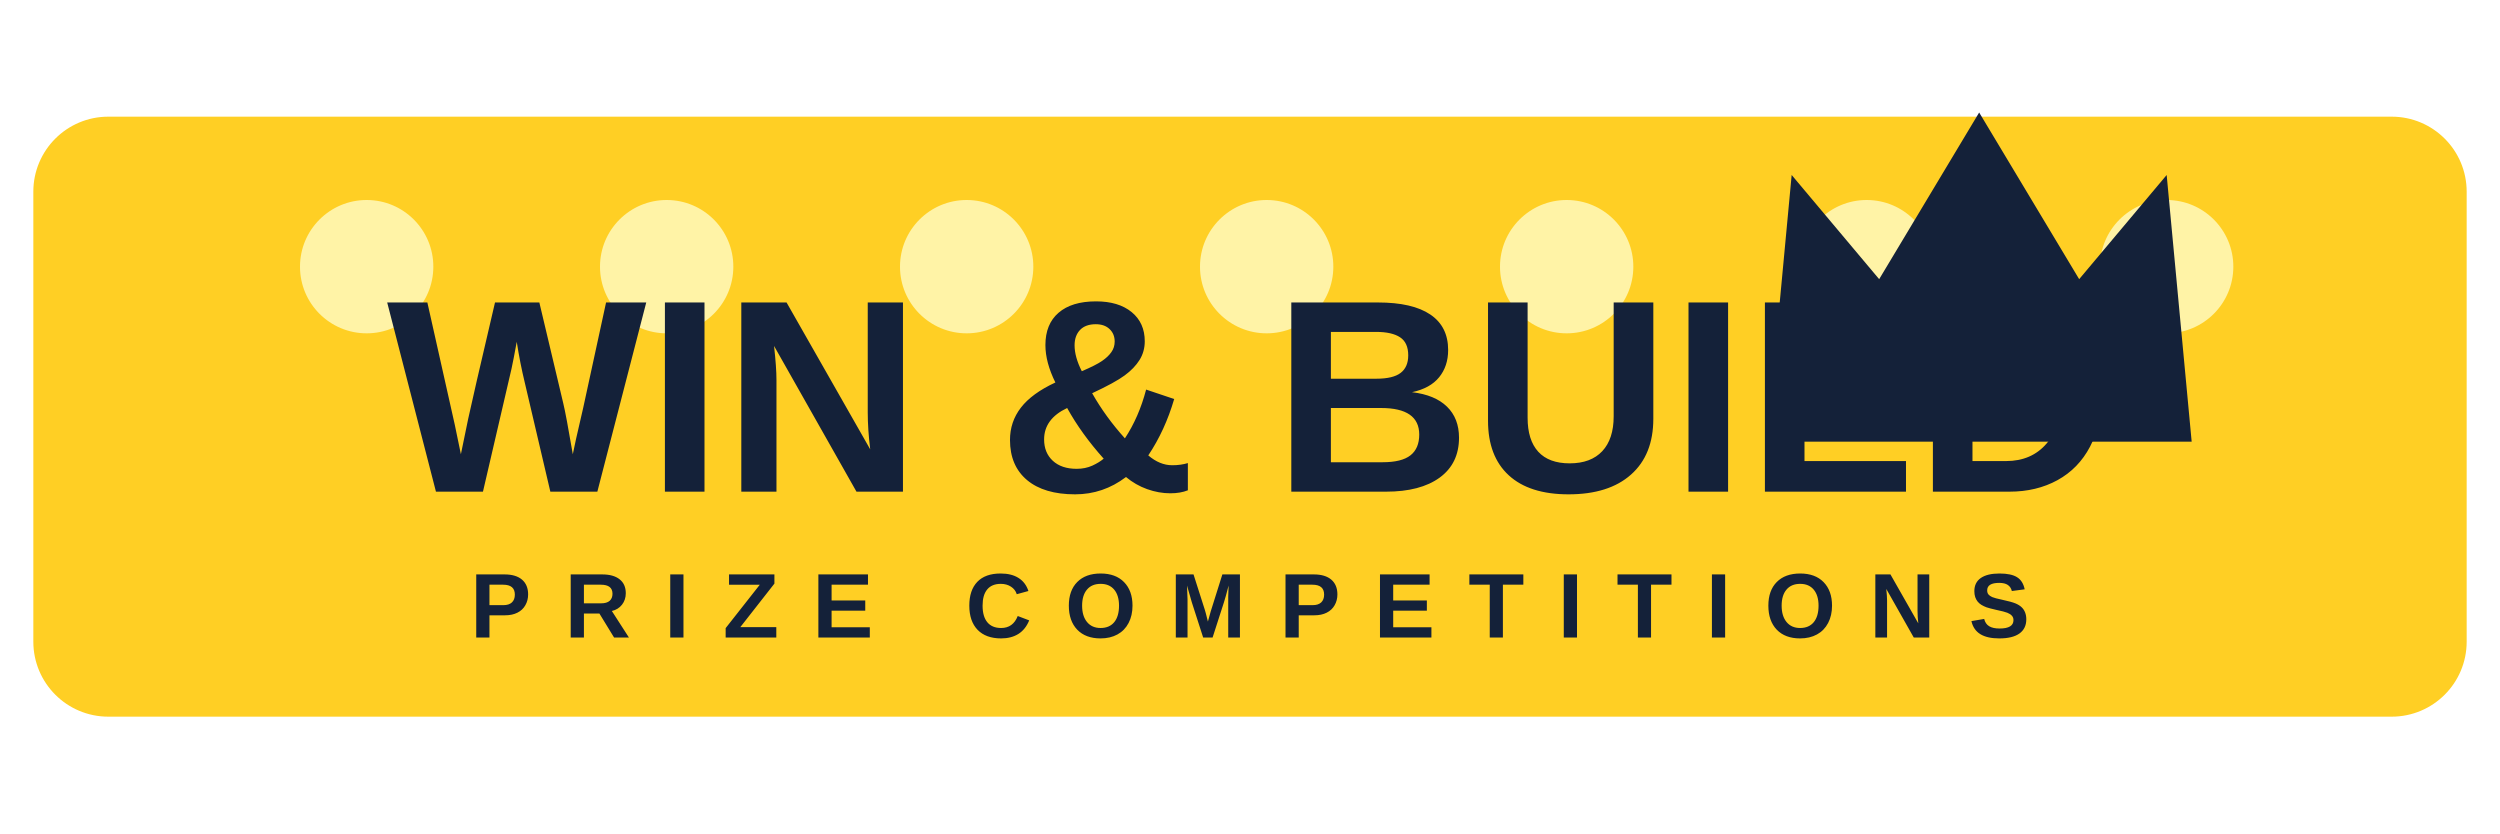
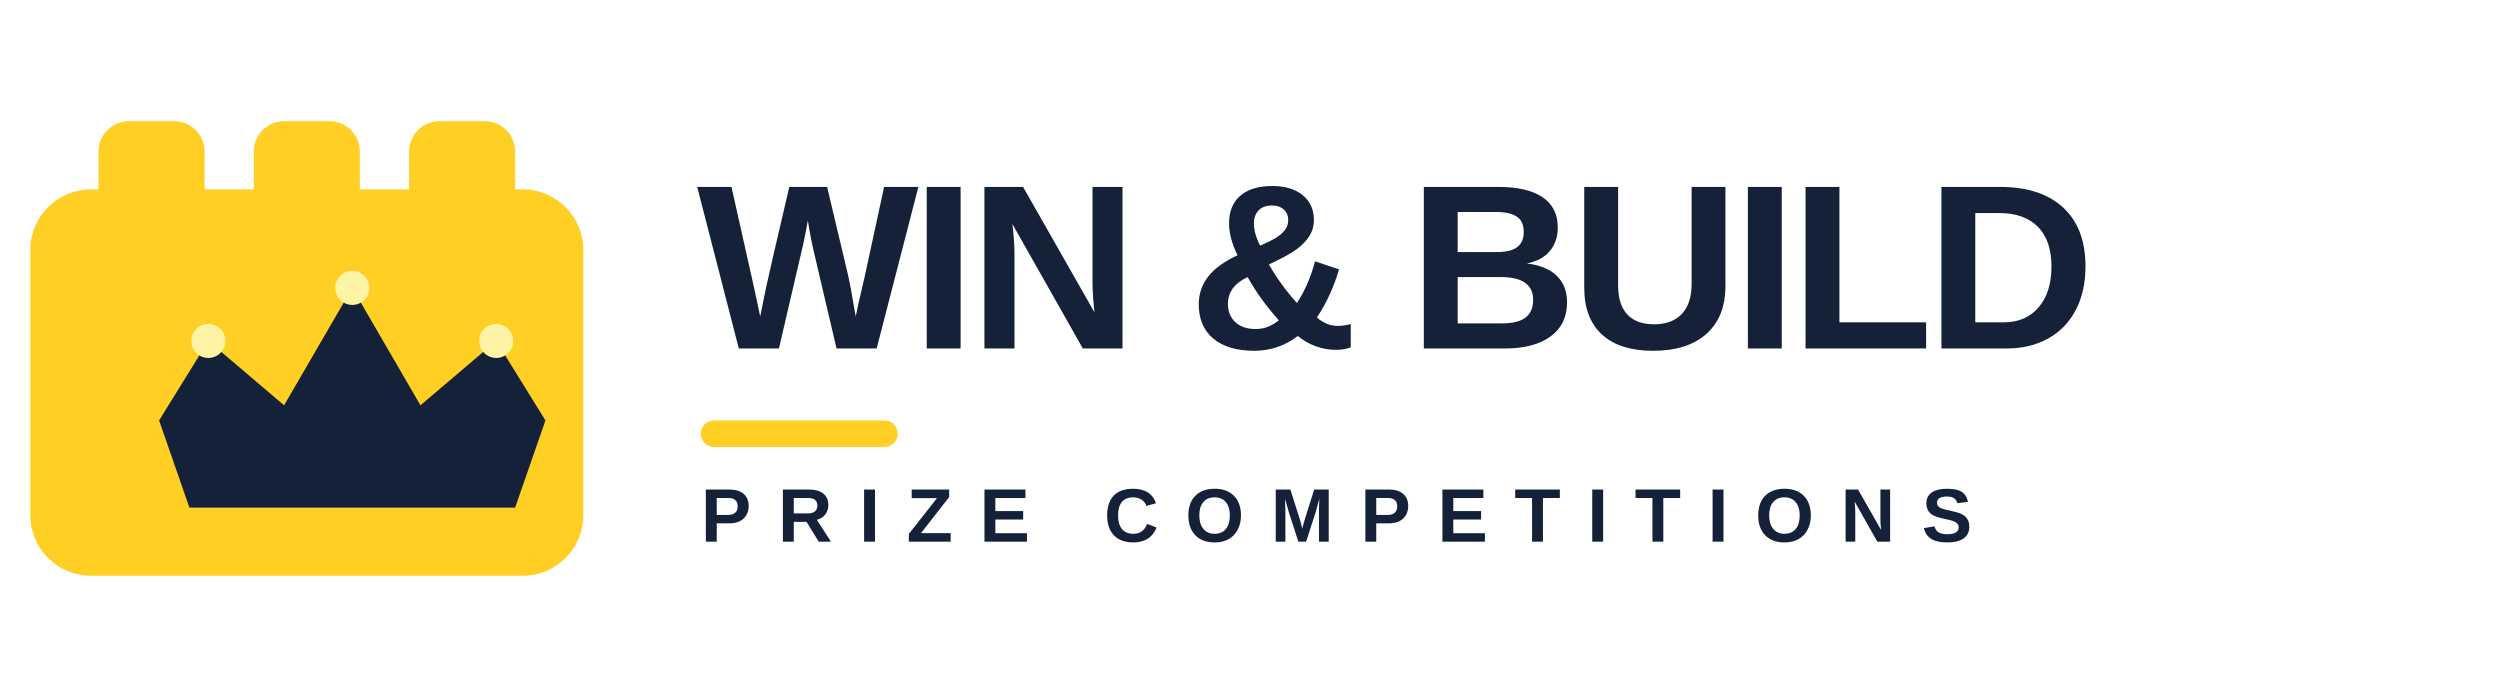
- <svg xmlns="http://www.w3.org/2000/svg" viewBox="0 0 600 200" role="img" aria-labelledby="title">
-   <rect x="8" y="28" width="584" height="144" rx="18" fill="#ffcf24" />
-   <circle cx="88" cy="64" r="16" fill="#fff3a6" />
-   <circle cx="160" cy="64" r="16" fill="#fff3a6" />
-   <circle cx="232" cy="64" r="16" fill="#fff3a6" />
-   <circle cx="304" cy="64" r="16" fill="#fff3a6" />
-   <circle cx="376" cy="64" r="16" fill="#fff3a6" />
-   <circle cx="448" cy="64" r="16" fill="#fff3a6" />
-   <circle cx="520" cy="64" r="16" fill="#fff3a6" />
-   <path d="M430 42l21 25 24-40 24 40 21-25 6 64h-102l6-64z" fill="#142139" />
-   <text x="300" y="118" text-anchor="middle" font-family="Arial, sans-serif" font-weight="900" font-size="66" fill="#142139">WIN &amp; BUILD</text>
-   <text x="300" y="153" text-anchor="middle" font-family="Arial, sans-serif" font-weight="800" font-size="22" letter-spacing="8" fill="#142139">PRIZE COMPETITIONS</text>
+ <svg xmlns="http://www.w3.org/2000/svg" viewBox="0 0 660 180" role="img" aria-labelledby="title description">
+   <g transform="translate(8 20)">
+     <rect x="0" y="30" width="146" height="102" rx="16" fill="#ffcf24" />
+     <rect x="18" y="12" width="28" height="30" rx="8" fill="#ffcf24" />
+     <rect x="59" y="12" width="28" height="30" rx="8" fill="#ffcf24" />
+     <rect x="100" y="12" width="28" height="30" rx="8" fill="#ffcf24" />
+     <path d="M34 91l13-21 20 17 18-31 18 31 20-17 13 21-8 23H42z" fill="#142139" />
+     <circle cx="47" cy="70" r="4.5" fill="#fff3a6" />
+     <circle cx="85" cy="56" r="4.5" fill="#fff3a6" />
+     <circle cx="123" cy="70" r="4.5" fill="#fff3a6" />
+   </g>
+   <g fill="#142139">
+     <text x="184" y="92" font-family="Arial, Helvetica, sans-serif" font-weight="900" font-size="62" letter-spacing="-2">WIN &amp; BUILD</text>
+     <rect x="185" y="111" width="52" height="7" rx="3.5" fill="#ffcf24" />
+     <text x="185" y="143" font-family="Arial, Helvetica, sans-serif" font-weight="800" font-size="20" letter-spacing="7">PRIZE COMPETITIONS</text>
+   </g>
</svg>
